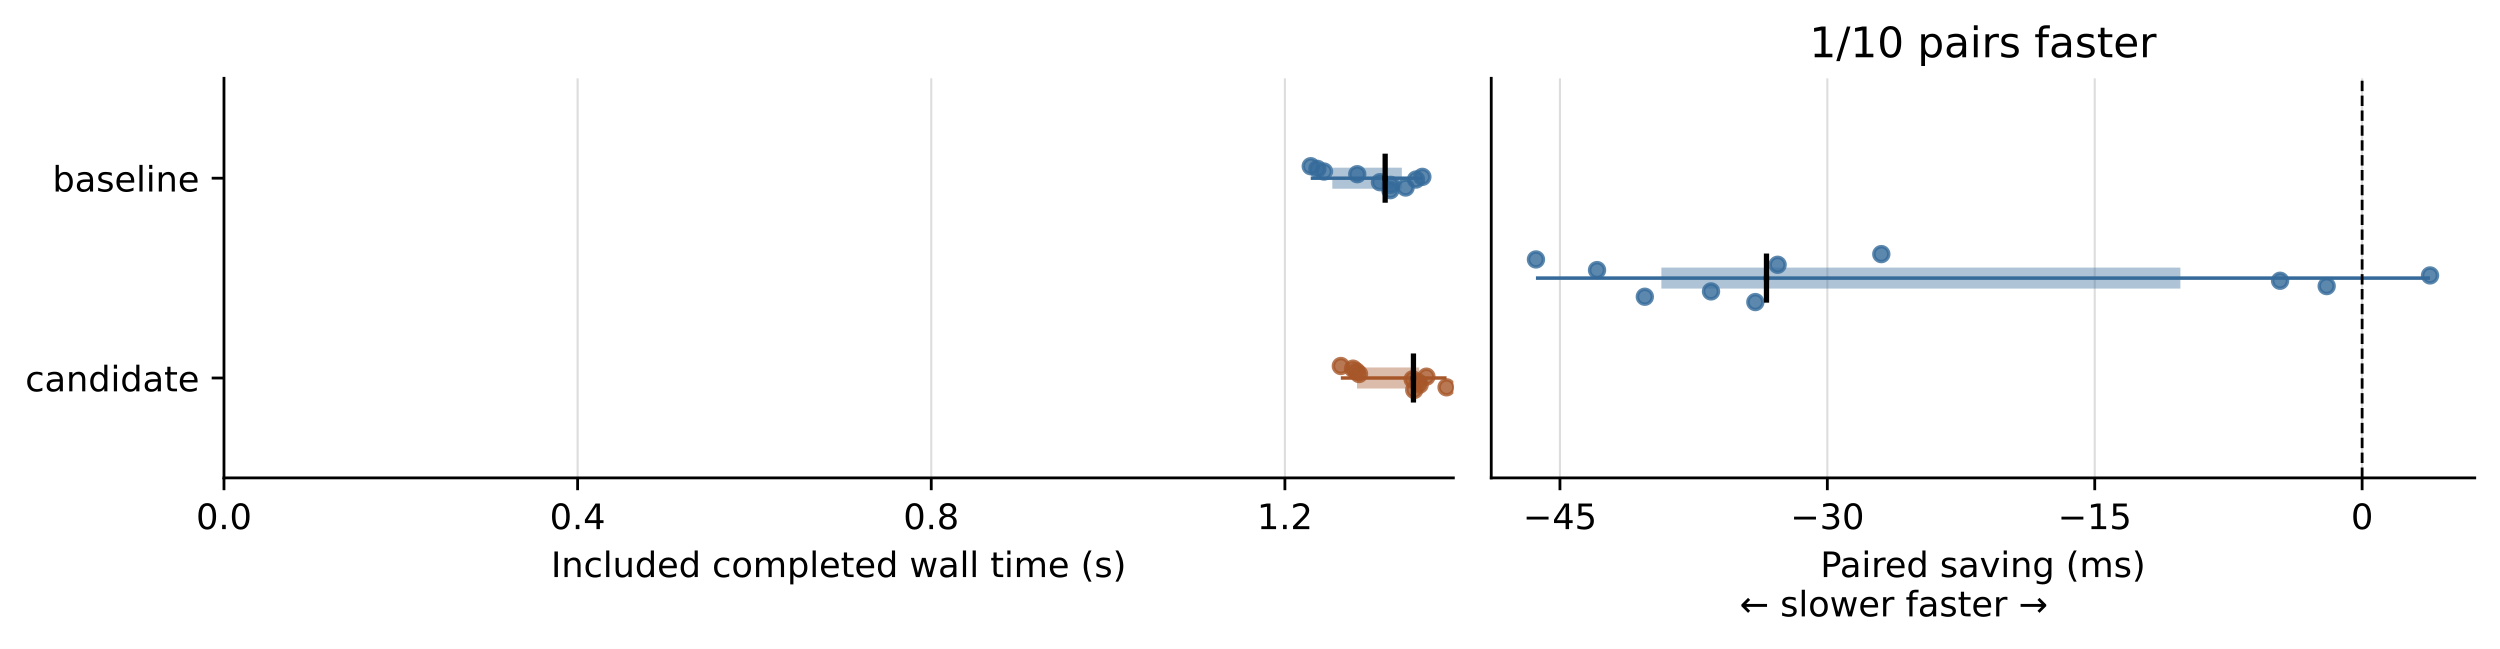
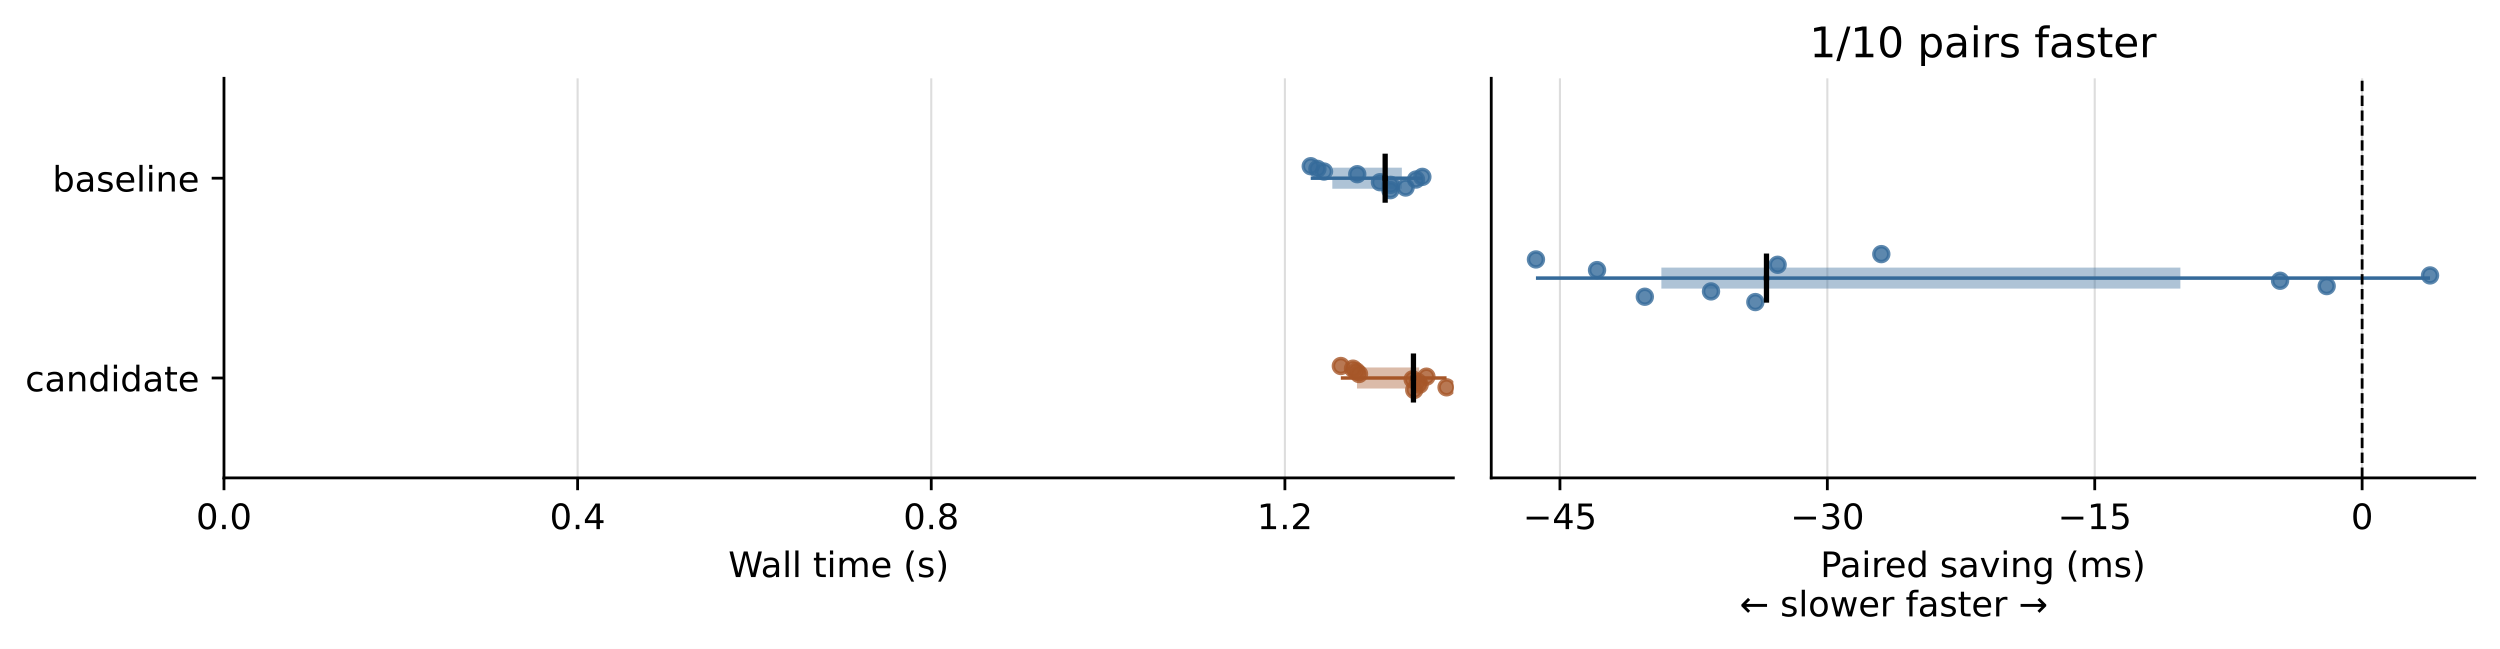
<svg xmlns="http://www.w3.org/2000/svg" xmlns:xlink="http://www.w3.org/1999/xlink" width="712.581pt" height="184.968pt" viewBox="0 0 712.581 184.968" version="1.1">
  <defs>
    <style type="text/css">*{stroke-linejoin: round; stroke-linecap: butt}</style>
  </defs>
  <g id="figure_1">
    <g id="patch_1">
      <path d="M -0 184.968  L 712.581 184.968  L 712.581 0  L -0 0  z " style="fill: #ffffff" />
    </g>
    <g id="axes_1">
      <g id="patch_2">
        <path d="M 63.841 136.214  L 414.252 136.214  L 414.252 22.318  L 63.841 22.318  z " style="fill: #ffffff" />
      </g>
      <g id="matplotlib.axis_1">
        <g id="xtick_1">
          <g id="line2d_1">
-             <path d="M 63.841 136.214  L 63.841 22.318  " clip-path="url(#p491c812643)" style="fill: none; stroke: #dddddd; stroke-width: 0.6; stroke-linecap: square" />
+             <path d="M 63.841 136.214  L 63.841 22.318  " clip-path="url(#pb175a315b5)" style="fill: none; stroke: #dddddd; stroke-width: 0.6; stroke-linecap: square" />
          </g>
          <g id="line2d_2">
            <defs>
-               <path id="me2dc63ea18" d="M 0 0  L 0 3.5  " style="stroke: #000000; stroke-width: 0.8" />
+               <path id="m6a1fcccb0d" d="M 0 0  L 0 3.5  " style="stroke: #000000; stroke-width: 0.8" />
            </defs>
            <g>
-               <use xlink:href="#me2dc63ea18" x="63.841" y="136.214" style="stroke: #000000; stroke-width: 0.8" />
+               <use xlink:href="#m6a1fcccb0d" x="63.841" y="136.214" style="stroke: #000000; stroke-width: 0.8" />
            </g>
          </g>
          <g id="text_1">
            <text style="font-size: 10px; font-family: 'DejaVu Sans', 'Bitstream Vera Sans', 'Computer Modern Sans Serif', 'Lucida Grande', 'Verdana', 'Geneva', 'Lucid', 'Arial', 'Helvetica', 'Avant Garde', sans-serif; text-anchor: middle" x="63.841" y="150.813" transform="rotate(-0 63.84063 150.8126)">0.0</text>
          </g>
        </g>
        <g id="xtick_2">
          <g id="line2d_3">
-             <path d="M 164.639 136.214  L 164.639 22.318  " clip-path="url(#p491c812643)" style="fill: none; stroke: #dddddd; stroke-width: 0.6; stroke-linecap: square" />
+             <path d="M 164.639 136.214  L 164.639 22.318  " clip-path="url(#pb175a315b5)" style="fill: none; stroke: #dddddd; stroke-width: 0.6; stroke-linecap: square" />
          </g>
          <g id="line2d_4">
            <g>
-               <use xlink:href="#me2dc63ea18" x="164.639" y="136.214" style="stroke: #000000; stroke-width: 0.8" />
+               <use xlink:href="#m6a1fcccb0d" x="164.639" y="136.214" style="stroke: #000000; stroke-width: 0.8" />
            </g>
          </g>
          <g id="text_2">
            <text style="font-size: 10px; font-family: 'DejaVu Sans', 'Bitstream Vera Sans', 'Computer Modern Sans Serif', 'Lucida Grande', 'Verdana', 'Geneva', 'Lucid', 'Arial', 'Helvetica', 'Avant Garde', sans-serif; text-anchor: middle" x="164.639" y="150.813" transform="rotate(-0 164.6387 150.8126)">0.4</text>
          </g>
        </g>
        <g id="xtick_3">
          <g id="line2d_5">
-             <path d="M 265.437 136.214  L 265.437 22.318  " clip-path="url(#p491c812643)" style="fill: none; stroke: #dddddd; stroke-width: 0.6; stroke-linecap: square" />
+             <path d="M 265.437 136.214  L 265.437 22.318  " clip-path="url(#pb175a315b5)" style="fill: none; stroke: #dddddd; stroke-width: 0.6; stroke-linecap: square" />
          </g>
          <g id="line2d_6">
            <g>
-               <use xlink:href="#me2dc63ea18" x="265.437" y="136.214" style="stroke: #000000; stroke-width: 0.8" />
+               <use xlink:href="#m6a1fcccb0d" x="265.437" y="136.214" style="stroke: #000000; stroke-width: 0.8" />
            </g>
          </g>
          <g id="text_3">
            <text style="font-size: 10px; font-family: 'DejaVu Sans', 'Bitstream Vera Sans', 'Computer Modern Sans Serif', 'Lucida Grande', 'Verdana', 'Geneva', 'Lucid', 'Arial', 'Helvetica', 'Avant Garde', sans-serif; text-anchor: middle" x="265.437" y="150.813" transform="rotate(-0 265.4369 150.8126)">0.8</text>
          </g>
        </g>
        <g id="xtick_4">
          <g id="line2d_7">
-             <path d="M 366.235 136.214  L 366.235 22.318  " clip-path="url(#p491c812643)" style="fill: none; stroke: #dddddd; stroke-width: 0.6; stroke-linecap: square" />
+             <path d="M 366.235 136.214  L 366.235 22.318  " clip-path="url(#pb175a315b5)" style="fill: none; stroke: #dddddd; stroke-width: 0.6; stroke-linecap: square" />
          </g>
          <g id="line2d_8">
            <g>
-               <use xlink:href="#me2dc63ea18" x="366.235" y="136.214" style="stroke: #000000; stroke-width: 0.8" />
+               <use xlink:href="#m6a1fcccb0d" x="366.235" y="136.214" style="stroke: #000000; stroke-width: 0.8" />
            </g>
          </g>
          <g id="text_4">
            <text style="font-size: 10px; font-family: 'DejaVu Sans', 'Bitstream Vera Sans', 'Computer Modern Sans Serif', 'Lucida Grande', 'Verdana', 'Geneva', 'Lucid', 'Arial', 'Helvetica', 'Avant Garde', sans-serif; text-anchor: middle" x="366.235" y="150.813" transform="rotate(-0 366.235 150.8126)">1.2</text>
          </g>
        </g>
        <g id="text_5">
-           <text style="font-size: 10px; font-family: 'DejaVu Sans', 'Bitstream Vera Sans', 'Computer Modern Sans Serif', 'Lucida Grande', 'Verdana', 'Geneva', 'Lucid', 'Arial', 'Helvetica', 'Avant Garde', sans-serif; text-anchor: middle" x="239.046" y="164.491" transform="rotate(-0 239.0462 164.4907)">Included completed wall time (s)</text>
+           <text style="font-size: 10px; font-family: 'DejaVu Sans', 'Bitstream Vera Sans', 'Computer Modern Sans Serif', 'Lucida Grande', 'Verdana', 'Geneva', 'Lucid', 'Arial', 'Helvetica', 'Avant Garde', sans-serif; text-anchor: middle" x="239.046" y="164.491" transform="rotate(-0 239.0462 164.4907)">Wall time (s)</text>
        </g>
      </g>
      <g id="matplotlib.axis_2">
        <g id="ytick_1">
          <g id="line2d_9">
            <defs>
-               <path id="m8140826b80" d="M 0 0  L -3.5 0  " style="stroke: #000000; stroke-width: 0.8" />
+               <path id="m5e1ae2134f" d="M 0 0  L -3.5 0  " style="stroke: #000000; stroke-width: 0.8" />
            </defs>
            <g>
-               <use xlink:href="#m8140826b80" x="63.841" y="50.792" style="stroke: #000000; stroke-width: 0.8" />
+               <use xlink:href="#m5e1ae2134f" x="63.841" y="50.792" style="stroke: #000000; stroke-width: 0.8" />
            </g>
          </g>
          <g id="text_6">
            <text style="font-size: 10px; font-family: 'DejaVu Sans', 'Bitstream Vera Sans', 'Computer Modern Sans Serif', 'Lucida Grande', 'Verdana', 'Geneva', 'Lucid', 'Arial', 'Helvetica', 'Avant Garde', sans-serif; text-anchor: end" x="56.841" y="54.591" transform="rotate(-0 56.84063 54.59134)">baseline</text>
          </g>
        </g>
        <g id="ytick_2">
          <g id="line2d_10">
            <g>
-               <use xlink:href="#m8140826b80" x="63.841" y="107.74" style="stroke: #000000; stroke-width: 0.8" />
+               <use xlink:href="#m5e1ae2134f" x="63.841" y="107.74" style="stroke: #000000; stroke-width: 0.8" />
            </g>
          </g>
          <g id="text_7">
            <text style="font-size: 10px; font-family: 'DejaVu Sans', 'Bitstream Vera Sans', 'Computer Modern Sans Serif', 'Lucida Grande', 'Verdana', 'Geneva', 'Lucid', 'Arial', 'Helvetica', 'Avant Garde', sans-serif; text-anchor: end" x="56.841" y="111.539" transform="rotate(-0 56.84063 111.5393)">candidate</text>
          </g>
        </g>
      </g>
      <g id="LineCollection_1">
-         <path d="M 373.604 50.792  L 405.418 50.792  " clip-path="url(#p491c812643)" style="fill: none; stroke: #356a9a" />
+         <path d="M 373.604 50.792  L 405.418 50.792  " clip-path="url(#pb175a315b5)" style="fill: none; stroke: #356a9a" />
      </g>
      <g id="LineCollection_2">
-         <path d="M 379.755 50.792  L 399.572 50.792  " clip-path="url(#p491c812643)" style="fill: none; stroke: #356a9a; stroke-opacity: 0.4; stroke-width: 6" />
+         <path d="M 379.755 50.792  L 399.572 50.792  " clip-path="url(#pb175a315b5)" style="fill: none; stroke: #356a9a; stroke-opacity: 0.4; stroke-width: 6" />
      </g>
      <g id="LineCollection_3">
-         <path d="M 382.182 107.74  L 412.316 107.74  " clip-path="url(#p491c812643)" style="fill: none; stroke: #a65628" />
+         <path d="M 382.182 107.74  L 412.316 107.74  " clip-path="url(#pb175a315b5)" style="fill: none; stroke: #a65628" />
      </g>
      <g id="LineCollection_4">
-         <path d="M 386.783 107.74  L 404.514 107.74  " clip-path="url(#p491c812643)" style="fill: none; stroke: #a65628; stroke-opacity: 0.4; stroke-width: 6" />
+         <path d="M 386.783 107.74  L 404.514 107.74  " clip-path="url(#pb175a315b5)" style="fill: none; stroke: #a65628; stroke-opacity: 0.4; stroke-width: 6" />
      </g>
      <g id="patch_3">
        <path d="M 63.841 136.214  L 63.841 22.318  " style="fill: none; stroke: #000000; stroke-width: 0.8; stroke-linejoin: miter; stroke-linecap: square" />
      </g>
      <g id="patch_4">
        <path d="M 63.841 136.214  L 414.252 136.214  " style="fill: none; stroke: #000000; stroke-width: 0.8; stroke-linejoin: miter; stroke-linecap: square" />
      </g>
      <g id="PathCollection_1">
        <defs>
-           <path id="md676943ade" d="M 0 2.121  C 0.563 2.121 1.102 1.898 1.5 1.5  C 1.898 1.102 2.121 0.563 2.121 0  C 2.121 -0.563 1.898 -1.102 1.5 -1.5  C 1.102 -1.898 0.563 -2.121 0 -2.121  C -0.563 -2.121 -1.102 -1.898 -1.5 -1.5  C -1.898 -1.102 -2.121 -0.563 -2.121 0  C -2.121 0.563 -1.898 1.102 -1.5 1.5  C -1.102 1.898 -0.563 2.121 0 2.121  z " style="stroke: #356a9a; stroke-opacity: 0.8" />
+           <path id="m49b3778e90" d="M 0 2.121  C 0.563 2.121 1.102 1.898 1.5 1.5  C 1.898 1.102 2.121 0.563 2.121 0  C 2.121 -0.563 1.898 -1.102 1.5 -1.5  C 1.102 -1.898 0.563 -2.121 0 -2.121  C -0.563 -2.121 -1.102 -1.898 -1.5 -1.5  C -1.898 -1.102 -2.121 -0.563 -2.121 0  C -2.121 0.563 -1.898 1.102 -1.5 1.5  C -1.102 1.898 -0.563 2.121 0 2.121  z " style="stroke: #356a9a; stroke-opacity: 0.8" />
        </defs>
-         <g clip-path="url(#p491c812643)">
-           <use xlink:href="#md676943ade" x="373.604" y="47.375" style="fill: #356a9a; fill-opacity: 0.8; stroke: #356a9a; stroke-opacity: 0.8" />
-           <use xlink:href="#md676943ade" x="375.504" y="48.135" style="fill: #356a9a; fill-opacity: 0.8; stroke: #356a9a; stroke-opacity: 0.8" />
-           <use xlink:href="#md676943ade" x="377.387" y="48.894" style="fill: #356a9a; fill-opacity: 0.8; stroke: #356a9a; stroke-opacity: 0.8" />
-           <use xlink:href="#md676943ade" x="386.86" y="49.653" style="fill: #356a9a; fill-opacity: 0.8; stroke: #356a9a; stroke-opacity: 0.8" />
-           <use xlink:href="#md676943ade" x="405.418" y="50.412" style="fill: #356a9a; fill-opacity: 0.8; stroke: #356a9a; stroke-opacity: 0.8" />
-           <use xlink:href="#md676943ade" x="403.612" y="51.172" style="fill: #356a9a; fill-opacity: 0.8; stroke: #356a9a; stroke-opacity: 0.8" />
-           <use xlink:href="#md676943ade" x="393.326" y="51.931" style="fill: #356a9a; fill-opacity: 0.8; stroke: #356a9a; stroke-opacity: 0.8" />
-           <use xlink:href="#md676943ade" x="396.375" y="52.69" style="fill: #356a9a; fill-opacity: 0.8; stroke: #356a9a; stroke-opacity: 0.8" />
-           <use xlink:href="#md676943ade" x="400.637" y="53.45" style="fill: #356a9a; fill-opacity: 0.8; stroke: #356a9a; stroke-opacity: 0.8" />
-           <use xlink:href="#md676943ade" x="396.308" y="54.209" style="fill: #356a9a; fill-opacity: 0.8; stroke: #356a9a; stroke-opacity: 0.8" />
+         <g clip-path="url(#pb175a315b5)">
+           <use xlink:href="#m49b3778e90" x="373.604" y="47.375" style="fill: #356a9a; fill-opacity: 0.8; stroke: #356a9a; stroke-opacity: 0.8" />
+           <use xlink:href="#m49b3778e90" x="375.504" y="48.135" style="fill: #356a9a; fill-opacity: 0.8; stroke: #356a9a; stroke-opacity: 0.8" />
+           <use xlink:href="#m49b3778e90" x="377.387" y="48.894" style="fill: #356a9a; fill-opacity: 0.8; stroke: #356a9a; stroke-opacity: 0.8" />
+           <use xlink:href="#m49b3778e90" x="386.86" y="49.653" style="fill: #356a9a; fill-opacity: 0.8; stroke: #356a9a; stroke-opacity: 0.8" />
+           <use xlink:href="#m49b3778e90" x="405.418" y="50.412" style="fill: #356a9a; fill-opacity: 0.8; stroke: #356a9a; stroke-opacity: 0.8" />
+           <use xlink:href="#m49b3778e90" x="403.612" y="51.172" style="fill: #356a9a; fill-opacity: 0.8; stroke: #356a9a; stroke-opacity: 0.8" />
+           <use xlink:href="#m49b3778e90" x="393.326" y="51.931" style="fill: #356a9a; fill-opacity: 0.8; stroke: #356a9a; stroke-opacity: 0.8" />
+           <use xlink:href="#m49b3778e90" x="396.375" y="52.69" style="fill: #356a9a; fill-opacity: 0.8; stroke: #356a9a; stroke-opacity: 0.8" />
+           <use xlink:href="#m49b3778e90" x="400.637" y="53.45" style="fill: #356a9a; fill-opacity: 0.8; stroke: #356a9a; stroke-opacity: 0.8" />
+           <use xlink:href="#m49b3778e90" x="396.308" y="54.209" style="fill: #356a9a; fill-opacity: 0.8; stroke: #356a9a; stroke-opacity: 0.8" />
        </g>
      </g>
      <g id="PathCollection_2">
        <defs>
-           <path id="m1758ee204c" d="M 0 2.121  C 0.563 2.121 1.102 1.898 1.5 1.5  C 1.898 1.102 2.121 0.563 2.121 0  C 2.121 -0.563 1.898 -1.102 1.5 -1.5  C 1.102 -1.898 0.563 -2.121 0 -2.121  C -0.563 -2.121 -1.102 -1.898 -1.5 -1.5  C -1.898 -1.102 -2.121 -0.563 -2.121 0  C -2.121 0.563 -1.898 1.102 -1.5 1.5  C -1.102 1.898 -0.563 2.121 0 2.121  z " style="stroke: #a65628; stroke-opacity: 0.8" />
+           <path id="m4a600c113b" d="M 0 2.121  C 0.563 2.121 1.102 1.898 1.5 1.5  C 1.898 1.102 2.121 0.563 2.121 0  C 2.121 -0.563 1.898 -1.102 1.5 -1.5  C 1.102 -1.898 0.563 -2.121 0 -2.121  C -0.563 -2.121 -1.102 -1.898 -1.5 -1.5  C -1.898 -1.102 -2.121 -0.563 -2.121 0  C -2.121 0.563 -1.898 1.102 -1.5 1.5  C -1.102 1.898 -0.563 2.121 0 2.121  z " style="stroke: #a65628; stroke-opacity: 0.8" />
        </defs>
-         <g clip-path="url(#p491c812643)">
-           <use xlink:href="#m1758ee204c" x="382.182" y="104.323" style="fill: #a65628; fill-opacity: 0.8; stroke: #a65628; stroke-opacity: 0.8" />
-           <use xlink:href="#m1758ee204c" x="385.644" y="105.083" style="fill: #a65628; fill-opacity: 0.8; stroke: #a65628; stroke-opacity: 0.8" />
-           <use xlink:href="#m1758ee204c" x="386.591" y="105.842" style="fill: #a65628; fill-opacity: 0.8; stroke: #a65628; stroke-opacity: 0.8" />
-           <use xlink:href="#m1758ee204c" x="387.361" y="106.601" style="fill: #a65628; fill-opacity: 0.8; stroke: #a65628; stroke-opacity: 0.8" />
-           <use xlink:href="#m1758ee204c" x="406.578" y="107.36" style="fill: #a65628; fill-opacity: 0.8; stroke: #a65628; stroke-opacity: 0.8" />
-           <use xlink:href="#m1758ee204c" x="402.652" y="108.12" style="fill: #a65628; fill-opacity: 0.8; stroke: #a65628; stroke-opacity: 0.8" />
-           <use xlink:href="#m1758ee204c" x="404.141" y="108.879" style="fill: #a65628; fill-opacity: 0.8; stroke: #a65628; stroke-opacity: 0.8" />
-           <use xlink:href="#m1758ee204c" x="404.638" y="109.638" style="fill: #a65628; fill-opacity: 0.8; stroke: #a65628; stroke-opacity: 0.8" />
-           <use xlink:href="#m1758ee204c" x="412.316" y="110.398" style="fill: #a65628; fill-opacity: 0.8; stroke: #a65628; stroke-opacity: 0.8" />
-           <use xlink:href="#m1758ee204c" x="403.105" y="111.157" style="fill: #a65628; fill-opacity: 0.8; stroke: #a65628; stroke-opacity: 0.8" />
+         <g clip-path="url(#pb175a315b5)">
+           <use xlink:href="#m4a600c113b" x="382.182" y="104.323" style="fill: #a65628; fill-opacity: 0.8; stroke: #a65628; stroke-opacity: 0.8" />
+           <use xlink:href="#m4a600c113b" x="385.644" y="105.083" style="fill: #a65628; fill-opacity: 0.8; stroke: #a65628; stroke-opacity: 0.8" />
+           <use xlink:href="#m4a600c113b" x="386.591" y="105.842" style="fill: #a65628; fill-opacity: 0.8; stroke: #a65628; stroke-opacity: 0.8" />
+           <use xlink:href="#m4a600c113b" x="387.361" y="106.601" style="fill: #a65628; fill-opacity: 0.8; stroke: #a65628; stroke-opacity: 0.8" />
+           <use xlink:href="#m4a600c113b" x="406.578" y="107.36" style="fill: #a65628; fill-opacity: 0.8; stroke: #a65628; stroke-opacity: 0.8" />
+           <use xlink:href="#m4a600c113b" x="402.652" y="108.12" style="fill: #a65628; fill-opacity: 0.8; stroke: #a65628; stroke-opacity: 0.8" />
+           <use xlink:href="#m4a600c113b" x="404.141" y="108.879" style="fill: #a65628; fill-opacity: 0.8; stroke: #a65628; stroke-opacity: 0.8" />
+           <use xlink:href="#m4a600c113b" x="404.638" y="109.638" style="fill: #a65628; fill-opacity: 0.8; stroke: #a65628; stroke-opacity: 0.8" />
+           <use xlink:href="#m4a600c113b" x="412.316" y="110.398" style="fill: #a65628; fill-opacity: 0.8; stroke: #a65628; stroke-opacity: 0.8" />
+           <use xlink:href="#m4a600c113b" x="403.105" y="111.157" style="fill: #a65628; fill-opacity: 0.8; stroke: #a65628; stroke-opacity: 0.8" />
        </g>
      </g>
      <g id="line2d_11">
-         <path d="M 394.817 50.792  " clip-path="url(#p491c812643)" style="fill: none; stroke: #000000; stroke-width: 1.5; stroke-linecap: square" />
+         <path d="M 394.817 50.792  " clip-path="url(#pb175a315b5)" style="fill: none; stroke: #000000; stroke-width: 1.5; stroke-linecap: square" />
        <defs>
-           <path id="m0838e1385a" d="M 0 7  L 0 -7  " style="stroke: #000000; stroke-width: 1.5" />
+           <path id="m21bf29c1d6" d="M 0 7  L 0 -7  " style="stroke: #000000; stroke-width: 1.5" />
        </defs>
-         <g clip-path="url(#p491c812643)">
-           <use xlink:href="#m0838e1385a" x="394.817" y="50.792" style="stroke: #000000; stroke-width: 1.5" />
+         <g clip-path="url(#pb175a315b5)">
+           <use xlink:href="#m21bf29c1d6" x="394.817" y="50.792" style="stroke: #000000; stroke-width: 1.5" />
        </g>
      </g>
      <g id="line2d_12">
-         <path d="M 402.879 107.74  " clip-path="url(#p491c812643)" style="fill: none; stroke: #000000; stroke-width: 1.5; stroke-linecap: square" />
-         <g clip-path="url(#p491c812643)">
-           <use xlink:href="#m0838e1385a" x="402.879" y="107.74" style="stroke: #000000; stroke-width: 1.5" />
+         <path d="M 402.879 107.74  " clip-path="url(#pb175a315b5)" style="fill: none; stroke: #000000; stroke-width: 1.5; stroke-linecap: square" />
+         <g clip-path="url(#pb175a315b5)">
+           <use xlink:href="#m21bf29c1d6" x="402.879" y="107.74" style="stroke: #000000; stroke-width: 1.5" />
        </g>
      </g>
    </g>
    <g id="axes_2">
      <g id="patch_5">
        <path d="M 425.052 136.214  L 705.381 136.214  L 705.381 22.318  L 425.052 22.318  z " style="fill: #ffffff" />
      </g>
      <g id="matplotlib.axis_3">
        <g id="xtick_5">
          <g id="line2d_13">
-             <path d="M 444.635 136.214  L 444.635 22.318  " clip-path="url(#p4312e56e41)" style="fill: none; stroke: #dddddd; stroke-width: 0.6; stroke-linecap: square" />
+             <path d="M 444.635 136.214  L 444.635 22.318  " clip-path="url(#pea055ac6e7)" style="fill: none; stroke: #dddddd; stroke-width: 0.6; stroke-linecap: square" />
          </g>
          <g id="line2d_14">
            <g>
-               <use xlink:href="#me2dc63ea18" x="444.635" y="136.214" style="stroke: #000000; stroke-width: 0.8" />
+               <use xlink:href="#m6a1fcccb0d" x="444.635" y="136.214" style="stroke: #000000; stroke-width: 0.8" />
            </g>
          </g>
          <g id="text_8">
            <text style="font-size: 10px; font-family: 'DejaVu Sans', 'Bitstream Vera Sans', 'Computer Modern Sans Serif', 'Lucida Grande', 'Verdana', 'Geneva', 'Lucid', 'Arial', 'Helvetica', 'Avant Garde', sans-serif; text-anchor: middle" x="444.635" y="150.813" transform="rotate(-0 444.6352 150.8126)">−45</text>
          </g>
        </g>
        <g id="xtick_6">
          <g id="line2d_15">
-             <path d="M 520.851 136.214  L 520.851 22.318  " clip-path="url(#p4312e56e41)" style="fill: none; stroke: #dddddd; stroke-width: 0.6; stroke-linecap: square" />
+             <path d="M 520.851 136.214  L 520.851 22.318  " clip-path="url(#pea055ac6e7)" style="fill: none; stroke: #dddddd; stroke-width: 0.6; stroke-linecap: square" />
          </g>
          <g id="line2d_16">
            <g>
-               <use xlink:href="#me2dc63ea18" x="520.851" y="136.214" style="stroke: #000000; stroke-width: 0.8" />
+               <use xlink:href="#m6a1fcccb0d" x="520.851" y="136.214" style="stroke: #000000; stroke-width: 0.8" />
            </g>
          </g>
          <g id="text_9">
            <text style="font-size: 10px; font-family: 'DejaVu Sans', 'Bitstream Vera Sans', 'Computer Modern Sans Serif', 'Lucida Grande', 'Verdana', 'Geneva', 'Lucid', 'Arial', 'Helvetica', 'Avant Garde', sans-serif; text-anchor: middle" x="520.851" y="150.813" transform="rotate(-0 520.8509 150.8126)">−30</text>
          </g>
        </g>
        <g id="xtick_7">
          <g id="line2d_17">
-             <path d="M 597.067 136.214  L 597.067 22.318  " clip-path="url(#p4312e56e41)" style="fill: none; stroke: #dddddd; stroke-width: 0.6; stroke-linecap: square" />
+             <path d="M 597.067 136.214  L 597.067 22.318  " clip-path="url(#pea055ac6e7)" style="fill: none; stroke: #dddddd; stroke-width: 0.6; stroke-linecap: square" />
          </g>
          <g id="line2d_18">
            <g>
-               <use xlink:href="#me2dc63ea18" x="597.067" y="136.214" style="stroke: #000000; stroke-width: 0.8" />
+               <use xlink:href="#m6a1fcccb0d" x="597.067" y="136.214" style="stroke: #000000; stroke-width: 0.8" />
            </g>
          </g>
          <g id="text_10">
            <text style="font-size: 10px; font-family: 'DejaVu Sans', 'Bitstream Vera Sans', 'Computer Modern Sans Serif', 'Lucida Grande', 'Verdana', 'Geneva', 'Lucid', 'Arial', 'Helvetica', 'Avant Garde', sans-serif; text-anchor: middle" x="597.067" y="150.813" transform="rotate(-0 597.0666 150.8126)">−15</text>
          </g>
        </g>
        <g id="xtick_8">
          <g id="line2d_19">
-             <path d="M 673.282 136.214  L 673.282 22.318  " clip-path="url(#p4312e56e41)" style="fill: none; stroke: #dddddd; stroke-width: 0.6; stroke-linecap: square" />
+             <path d="M 673.282 136.214  L 673.282 22.318  " clip-path="url(#pea055ac6e7)" style="fill: none; stroke: #dddddd; stroke-width: 0.6; stroke-linecap: square" />
          </g>
          <g id="line2d_20">
            <g>
-               <use xlink:href="#me2dc63ea18" x="673.282" y="136.214" style="stroke: #000000; stroke-width: 0.8" />
+               <use xlink:href="#m6a1fcccb0d" x="673.282" y="136.214" style="stroke: #000000; stroke-width: 0.8" />
            </g>
          </g>
          <g id="text_11">
            <text style="font-size: 10px; font-family: 'DejaVu Sans', 'Bitstream Vera Sans', 'Computer Modern Sans Serif', 'Lucida Grande', 'Verdana', 'Geneva', 'Lucid', 'Arial', 'Helvetica', 'Avant Garde', sans-serif; text-anchor: middle" x="673.282" y="150.813" transform="rotate(-0 673.2822 150.8126)">0</text>
          </g>
        </g>
        <g id="text_12">
          <text style="font-size: 10px; font-family: 'DejaVu Sans', 'Bitstream Vera Sans', 'Computer Modern Sans Serif', 'Lucida Grande', 'Verdana', 'Geneva', 'Lucid', 'Arial', 'Helvetica', 'Avant Garde', sans-serif" transform="translate(518.8646 164.4907)">Paired saving (ms)</text>
          <text style="font-size: 10px; font-family: 'DejaVu Sans', 'Bitstream Vera Sans', 'Computer Modern Sans Serif', 'Lucida Grande', 'Verdana', 'Geneva', 'Lucid', 'Arial', 'Helvetica', 'Avant Garde', sans-serif" transform="translate(495.849 175.6885)">← slower                 faster →</text>
        </g>
      </g>
      <g id="matplotlib.axis_4" />
      <g id="LineCollection_5">
-         <path d="M 437.794 79.266  L 692.638 79.266  " clip-path="url(#p4312e56e41)" style="fill: none; stroke: #356a9a" />
+         <path d="M 437.794 79.266  L 692.638 79.266  " clip-path="url(#pea055ac6e7)" style="fill: none; stroke: #356a9a" />
      </g>
      <g id="LineCollection_6">
-         <path d="M 473.544 79.266  L 621.479 79.266  " clip-path="url(#p4312e56e41)" style="fill: none; stroke: #356a9a; stroke-opacity: 0.4; stroke-width: 6" />
+         <path d="M 473.544 79.266  L 621.479 79.266  " clip-path="url(#pea055ac6e7)" style="fill: none; stroke: #356a9a; stroke-opacity: 0.4; stroke-width: 6" />
      </g>
      <g id="line2d_21">
-         <path d="M 673.282 136.214  L 673.282 22.318  " clip-path="url(#p4312e56e41)" style="fill: none; stroke-dasharray: 2.96,1.28; stroke-dashoffset: 0; stroke: #000000; stroke-width: 0.8" />
+         <path d="M 673.282 136.214  L 673.282 22.318  " clip-path="url(#pea055ac6e7)" style="fill: none; stroke-dasharray: 2.96,1.28; stroke-dashoffset: 0; stroke: #000000; stroke-width: 0.8" />
      </g>
      <g id="patch_6">
        <path d="M 425.052 136.214  L 425.052 22.318  " style="fill: none; stroke: #000000; stroke-width: 0.8; stroke-linejoin: miter; stroke-linecap: square" />
      </g>
      <g id="patch_7">
        <path d="M 425.052 136.214  L 705.381 136.214  " style="fill: none; stroke: #000000; stroke-width: 0.8; stroke-linejoin: miter; stroke-linecap: square" />
      </g>
      <g id="PathCollection_3">
-         <g clip-path="url(#p4312e56e41)">
-           <use xlink:href="#md676943ade" x="500.329" y="86.1" style="fill: #356a9a; fill-opacity: 0.8; stroke: #356a9a; stroke-opacity: 0.8" />
-           <use xlink:href="#md676943ade" x="468.828" y="84.581" style="fill: #356a9a; fill-opacity: 0.8; stroke: #356a9a; stroke-opacity: 0.8" />
-           <use xlink:href="#md676943ade" x="487.693" y="83.063" style="fill: #356a9a; fill-opacity: 0.8; stroke: #356a9a; stroke-opacity: 0.8" />
-           <use xlink:href="#md676943ade" x="663.178" y="81.544" style="fill: #356a9a; fill-opacity: 0.8; stroke: #356a9a; stroke-opacity: 0.8" />
-           <use xlink:href="#md676943ade" x="649.894" y="80.025" style="fill: #356a9a; fill-opacity: 0.8; stroke: #356a9a; stroke-opacity: 0.8" />
-           <use xlink:href="#md676943ade" x="692.638" y="78.507" style="fill: #356a9a; fill-opacity: 0.8; stroke: #356a9a; stroke-opacity: 0.8" />
-           <use xlink:href="#md676943ade" x="455.207" y="76.988" style="fill: #356a9a; fill-opacity: 0.8; stroke: #356a9a; stroke-opacity: 0.8" />
-           <use xlink:href="#md676943ade" x="506.68" y="75.47" style="fill: #356a9a; fill-opacity: 0.8; stroke: #356a9a; stroke-opacity: 0.8" />
-           <use xlink:href="#md676943ade" x="437.794" y="73.951" style="fill: #356a9a; fill-opacity: 0.8; stroke: #356a9a; stroke-opacity: 0.8" />
-           <use xlink:href="#md676943ade" x="536.234" y="72.432" style="fill: #356a9a; fill-opacity: 0.8; stroke: #356a9a; stroke-opacity: 0.8" />
+         <g clip-path="url(#pea055ac6e7)">
+           <use xlink:href="#m49b3778e90" x="500.329" y="86.1" style="fill: #356a9a; fill-opacity: 0.8; stroke: #356a9a; stroke-opacity: 0.8" />
+           <use xlink:href="#m49b3778e90" x="468.828" y="84.581" style="fill: #356a9a; fill-opacity: 0.8; stroke: #356a9a; stroke-opacity: 0.8" />
+           <use xlink:href="#m49b3778e90" x="487.693" y="83.063" style="fill: #356a9a; fill-opacity: 0.8; stroke: #356a9a; stroke-opacity: 0.8" />
+           <use xlink:href="#m49b3778e90" x="663.178" y="81.544" style="fill: #356a9a; fill-opacity: 0.8; stroke: #356a9a; stroke-opacity: 0.8" />
+           <use xlink:href="#m49b3778e90" x="649.894" y="80.025" style="fill: #356a9a; fill-opacity: 0.8; stroke: #356a9a; stroke-opacity: 0.8" />
+           <use xlink:href="#m49b3778e90" x="692.638" y="78.507" style="fill: #356a9a; fill-opacity: 0.8; stroke: #356a9a; stroke-opacity: 0.8" />
+           <use xlink:href="#m49b3778e90" x="455.207" y="76.988" style="fill: #356a9a; fill-opacity: 0.8; stroke: #356a9a; stroke-opacity: 0.8" />
+           <use xlink:href="#m49b3778e90" x="506.68" y="75.47" style="fill: #356a9a; fill-opacity: 0.8; stroke: #356a9a; stroke-opacity: 0.8" />
+           <use xlink:href="#m49b3778e90" x="437.794" y="73.951" style="fill: #356a9a; fill-opacity: 0.8; stroke: #356a9a; stroke-opacity: 0.8" />
+           <use xlink:href="#m49b3778e90" x="536.234" y="72.432" style="fill: #356a9a; fill-opacity: 0.8; stroke: #356a9a; stroke-opacity: 0.8" />
        </g>
      </g>
      <g id="text_13">
        <text style="font-size: 12px; font-family: 'DejaVu Sans', 'Bitstream Vera Sans', 'Computer Modern Sans Serif', 'Lucida Grande', 'Verdana', 'Geneva', 'Lucid', 'Arial', 'Helvetica', 'Avant Garde', sans-serif; text-anchor: middle" x="565.216" y="16.318" transform="rotate(-0 565.2162 16.31812)">1/10 pairs faster</text>
      </g>
      <g id="line2d_22">
-         <path d="M 503.505 79.266  " clip-path="url(#p4312e56e41)" style="fill: none; stroke: #000000; stroke-width: 1.5; stroke-linecap: square" />
-         <g clip-path="url(#p4312e56e41)">
-           <use xlink:href="#m0838e1385a" x="503.505" y="79.266" style="stroke: #000000; stroke-width: 1.5" />
+         <path d="M 503.505 79.266  " clip-path="url(#pea055ac6e7)" style="fill: none; stroke: #000000; stroke-width: 1.5; stroke-linecap: square" />
+         <g clip-path="url(#pea055ac6e7)">
+           <use xlink:href="#m21bf29c1d6" x="503.505" y="79.266" style="stroke: #000000; stroke-width: 1.5" />
        </g>
      </g>
    </g>
  </g>
  <defs>
-     <clipPath id="p491c812643">
+     <clipPath id="pb175a315b5">
      <rect x="63.841" y="22.318" width="350.411" height="113.896" />
    </clipPath>
-     <clipPath id="p4312e56e41">
+     <clipPath id="pea055ac6e7">
      <rect x="425.052" y="22.318" width="280.329" height="113.896" />
    </clipPath>
  </defs>
</svg>
